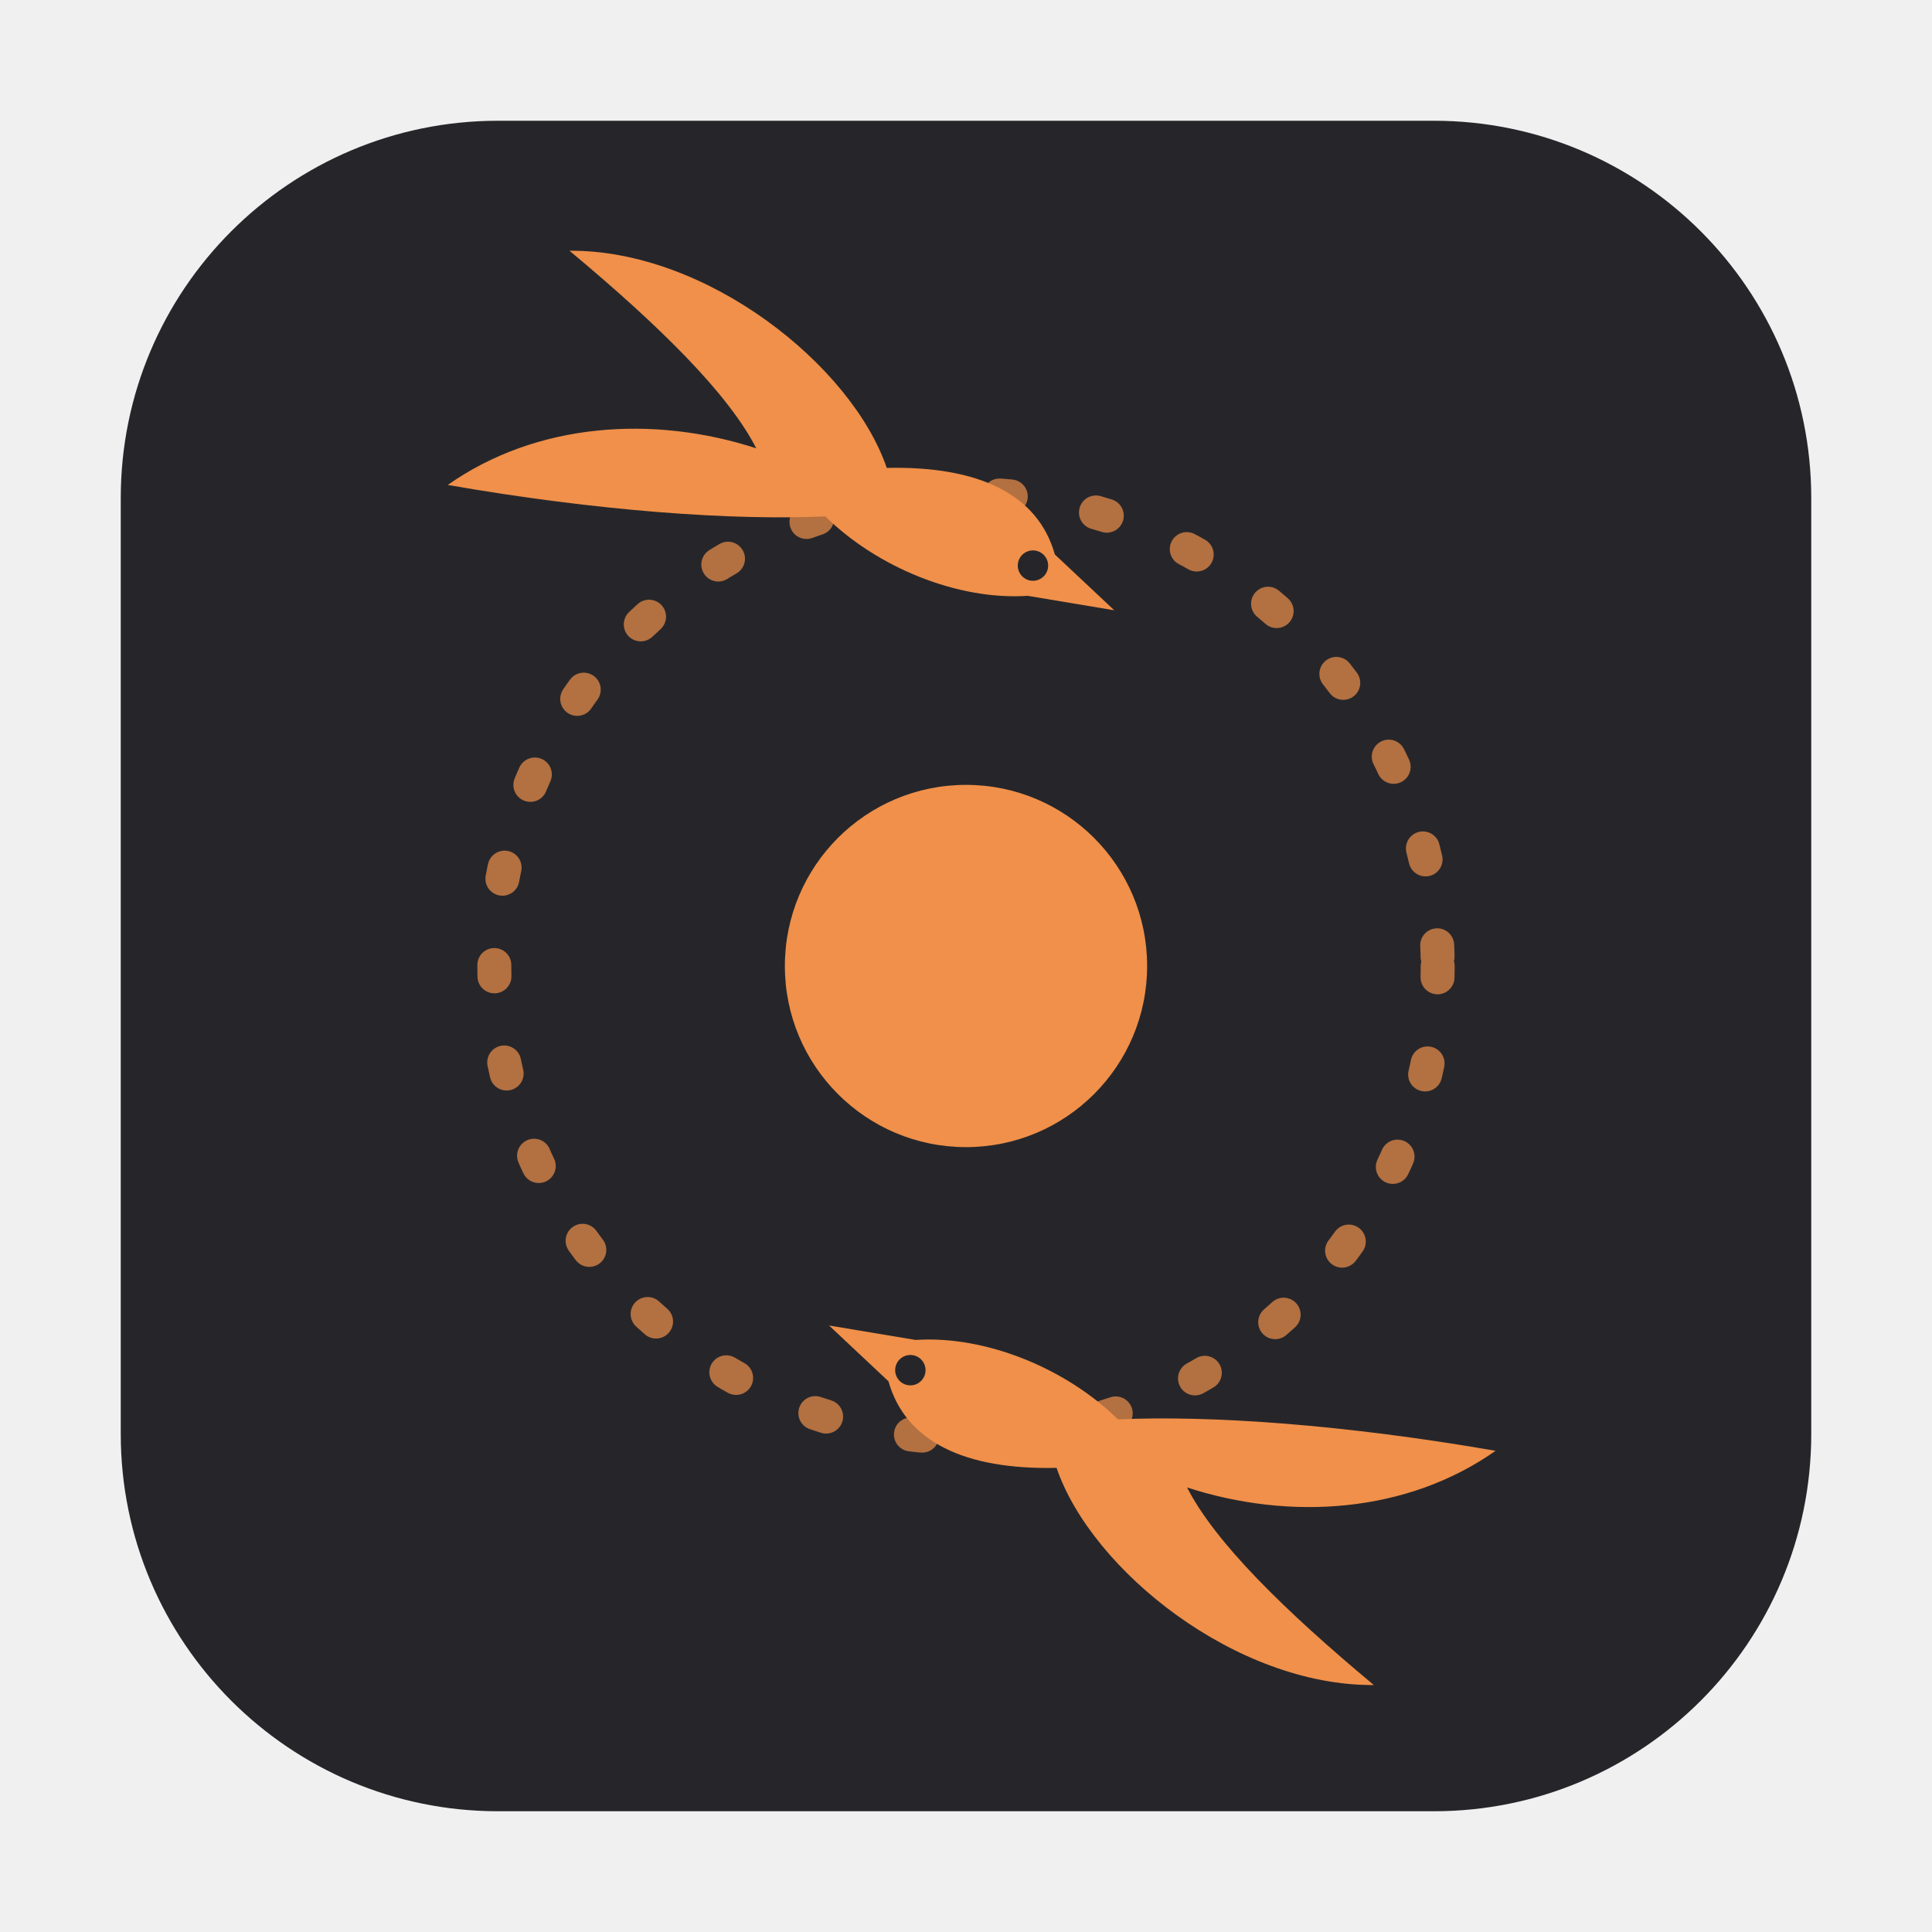
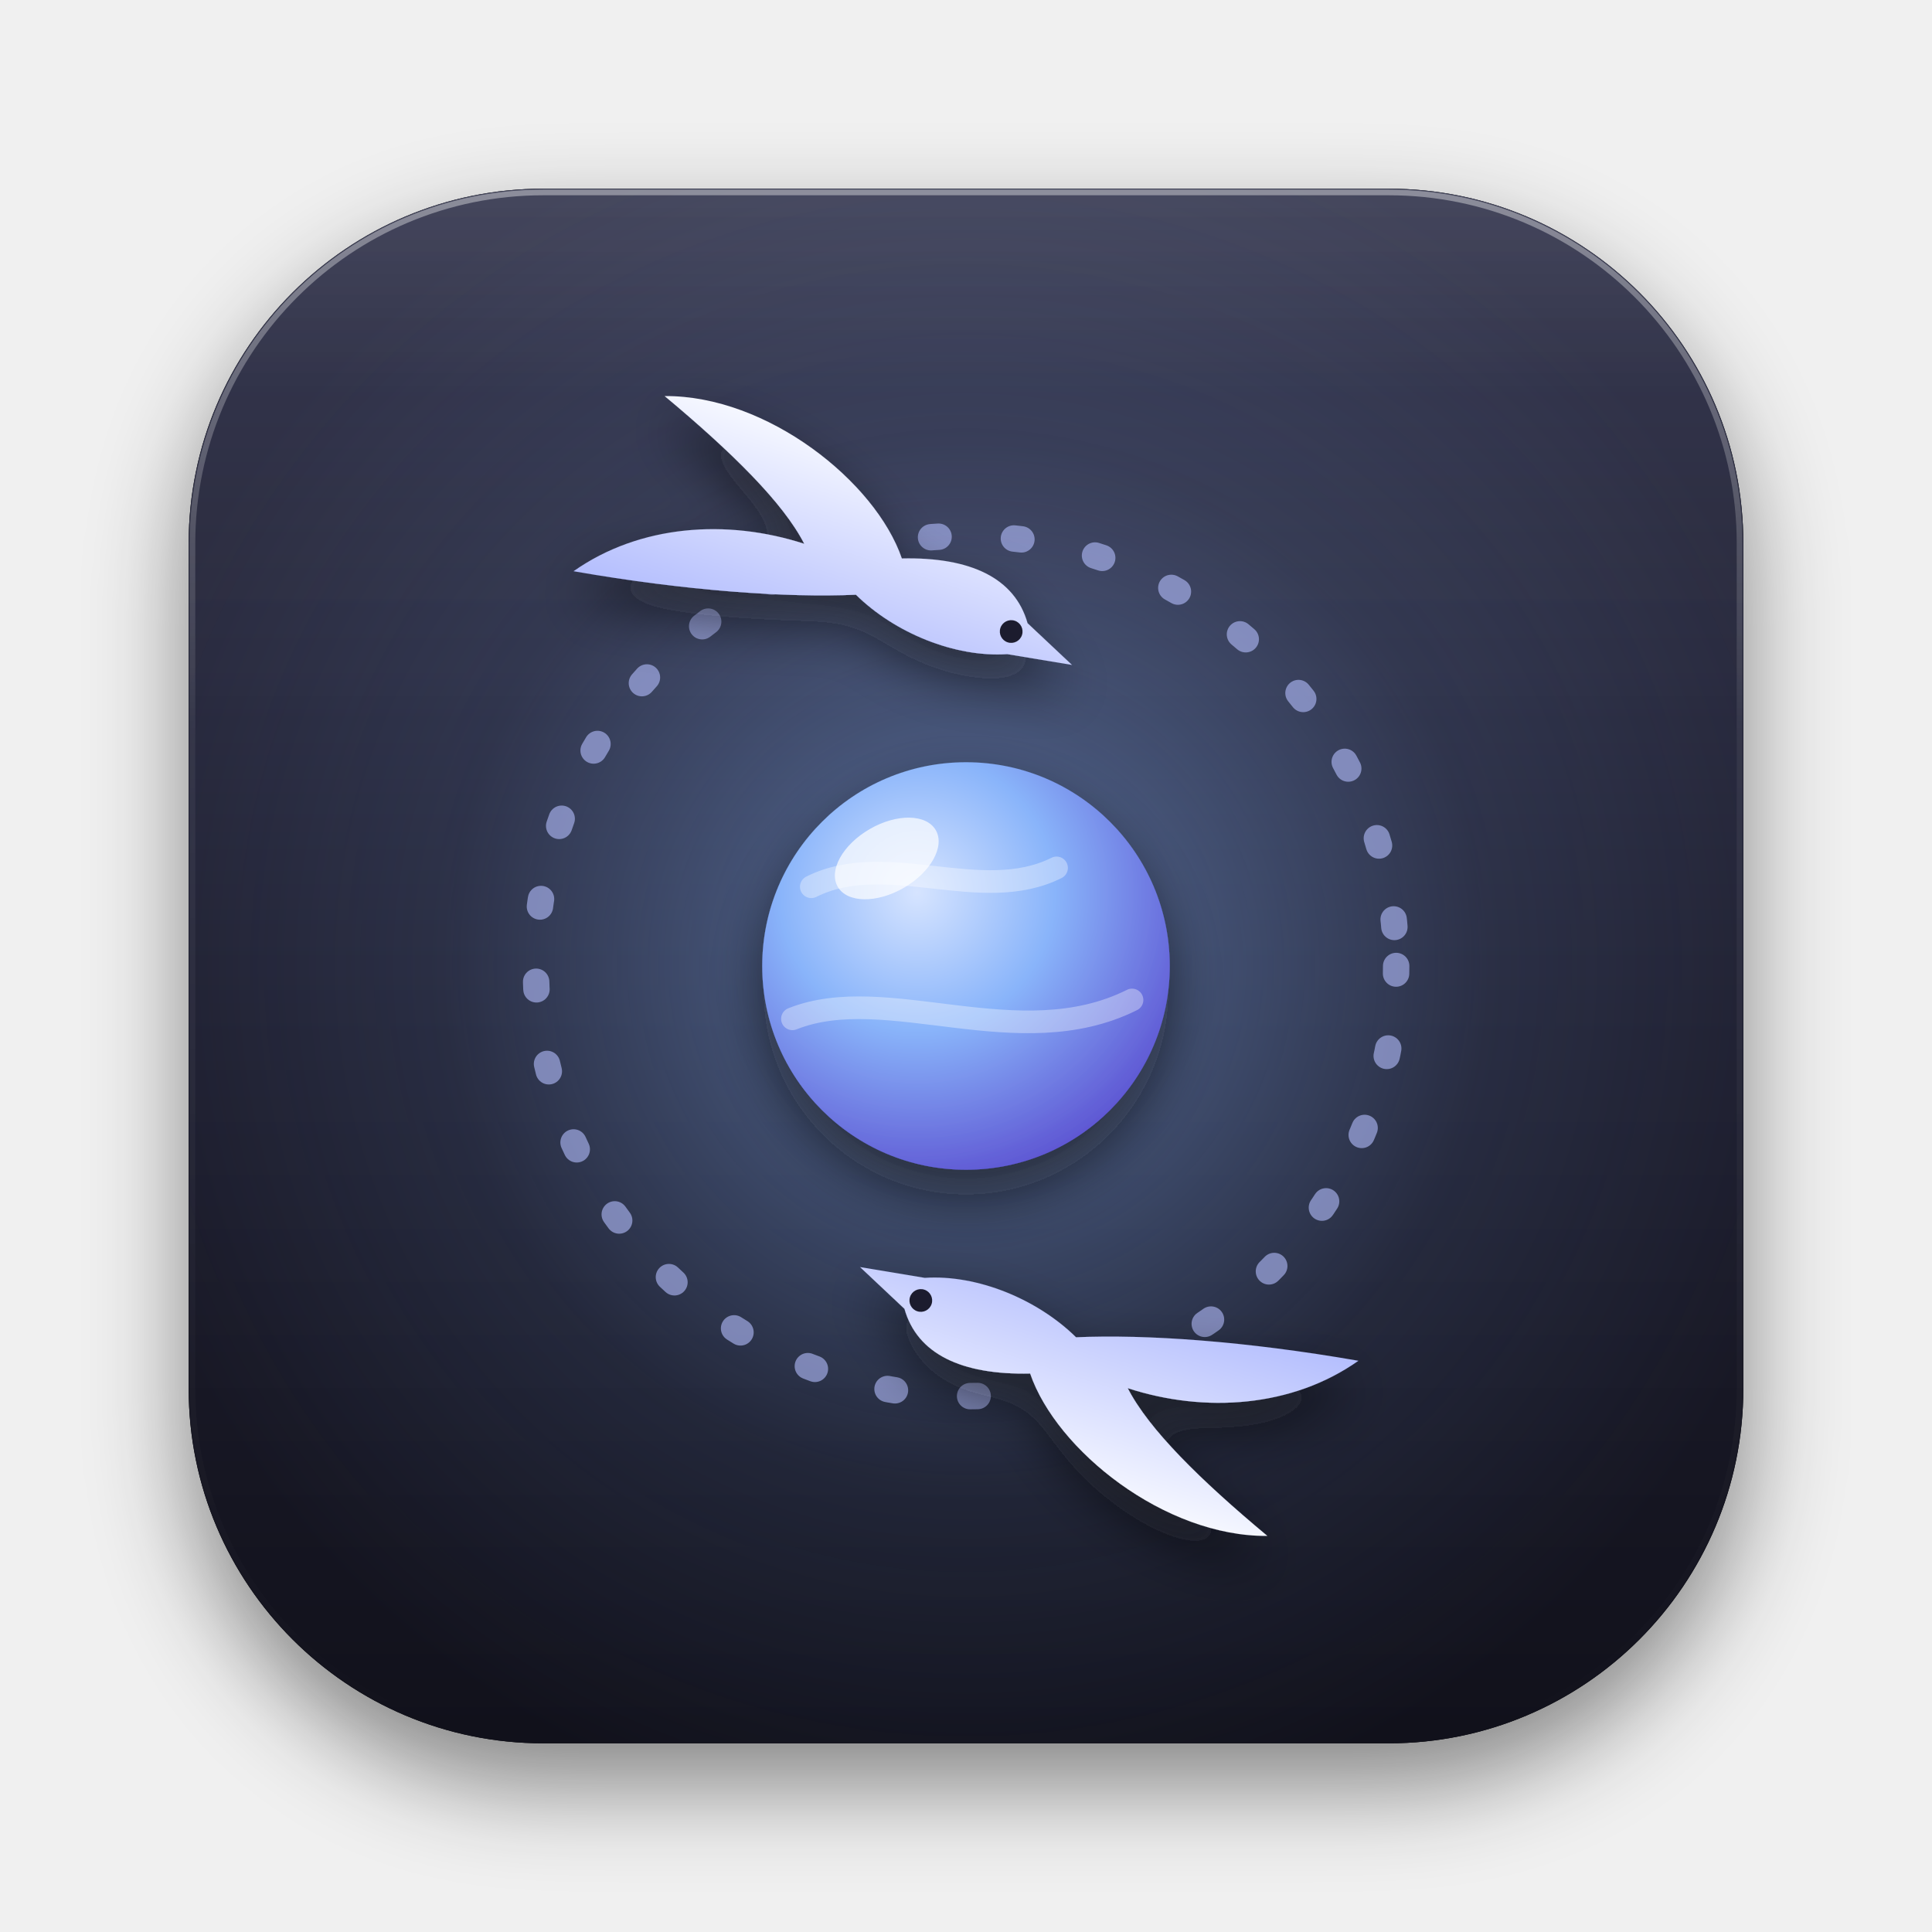
- <svg xmlns="http://www.w3.org/2000/svg" viewBox="0 0 1024 1024">
-   <rect x="64" y="64" width="896" height="896" rx="200" fill="#26262a" />
-   <circle cx="512" cy="512" r="96" fill="#f0904a" />
-   <circle cx="512" cy="512" r="250" fill="none" stroke="#f0904a" stroke-width="18" stroke-dasharray="6 46" stroke-linecap="round" opacity="0.7" />
+ <svg xmlns="http://www.w3.org/2000/svg" viewBox="0 0 1024 1024" width="1024" height="1024">
  <defs>
-     <g id="raven" fill="#f0904a">
-       <path d="M0,0 C-30,-40 -110,-70 -170,-50 C-120,-30 -80,-10 -60,10 C-110,10 -160,30 -190,70 C-120,60 -60,45 -20,30 C10,45 50,48 80,36 L120,30 L86,14 C70,-10 40,-14 0,0 Z" />
-       <circle cx="78" cy="22" r="7" fill="#26262a" />
+     <linearGradient id="tile" x1="0" y1="0" x2="0" y2="1">
+       <stop offset="0" stop-color="#34364e" />
+       <stop offset="0.55" stop-color="#1e1e2e" />
+       <stop offset="1" stop-color="#11111b" />
+     </linearGradient>
+     <radialGradient id="glow" cx="0.5" cy="0.5" r="0.5">
+       <stop offset="0" stop-color="#89b4fa" stop-opacity="0.5" />
+       <stop offset="0.6" stop-color="#89b4fa" stop-opacity="0.1" />
+       <stop offset="1" stop-color="#89b4fa" stop-opacity="0" />
+     </radialGradient>
+     <linearGradient id="rim" x1="0" y1="0" x2="0" y2="1">
+       <stop offset="0" stop-color="#ffffff" stop-opacity="0.38" />
+       <stop offset="0.35" stop-color="#ffffff" stop-opacity="0.06" />
+       <stop offset="1" stop-color="#ffffff" stop-opacity="0.0" />
+     </linearGradient>
+     <linearGradient id="paper" x1="0" y1="0" x2="0" y2="1">
+       <stop offset="0" stop-color="#f5f7ff" />
+       <stop offset="1" stop-color="#b4befe" />
+     </linearGradient>
+     <linearGradient id="iris" x1="0.15" y1="0" x2="0.85" y2="1">
+       <stop offset="0" stop-color="#b4d0ff" />
+       <stop offset="0.45" stop-color="#89b4fa" />
+       <stop offset="1" stop-color="#7c6df0" />
+     </linearGradient>
+     <filter id="shadow" x="-20%" y="-20%" width="140%" height="150%">
+       <feDropShadow dx="0" dy="22" stdDeviation="26" flood-color="#000" flood-opacity="0.45" />
+     </filter>
+     <filter id="soft" x="-30%" y="-30%" width="160%" height="170%">
+       <feDropShadow dx="0" dy="14" stdDeviation="14" flood-color="#0b0b13" flood-opacity="0.55" />
+     </filter>
+     <clipPath id="tileclip">
+       <rect x="100" y="100" width="824" height="824" rx="188" />
+     </clipPath>
+     <radialGradient id="world" cx="0.38" cy="0.32" r="0.75">
+       <stop offset="0" stop-color="#d6e4ff" />
+       <stop offset="0.45" stop-color="#89b4fa" />
+       <stop offset="1" stop-color="#5b4fd0" />
+     </radialGradient>
+     <g id="raven">
+       <path d="M0,0 C-30,-40 -110,-70 -170,-50 C-120,-30 -80,-10 -60,10 C-110,10 -160,30 -190,70 C-120,60 -60,45 -20,30 C10,45 50,48 80,36 L120,30 L86,14 C70,-10 40,-14 0,0 Z" fill="url(#paper)" />
+       <circle cx="78" cy="22" r="7" fill="#1e1e2e" />
    </g>
  </defs>
-   <use href="#raven" transform="translate(470 248) rotate(18) scale(1.15)" />
-   <use href="#raven" transform="translate(560 778) rotate(198) scale(1.15)" />
+   <rect x="100" y="100" width="824" height="824" rx="188" fill="#000" filter="url(#shadow)" />
+   <rect x="100" y="100" width="824" height="824" rx="188" fill="url(#tile)" />
+   <g clip-path="url(#tileclip)">
+     <circle cx="512" cy="512" r="470" fill="url(#glow)" />
+     <rect x="100" y="100" width="824" height="300" fill="url(#rim)" opacity="0.22" />
+   </g>
+   <rect x="102" y="102" width="820" height="820" rx="186" fill="none" stroke="url(#rim)" stroke-width="3" />
+   <circle cx="512" cy="512" r="228" fill="none" stroke="#b4befe" stroke-width="14" stroke-dasharray="4 40" stroke-linecap="round" opacity="0.6" />
+   <g filter="url(#soft)">
+     <circle cx="512" cy="512" r="108" fill="url(#world)" />
+   </g>
+   <path d="M430 470 C470 450 520 480 560 460 M420 540 C470 520 540 560 600 530" fill="none" stroke="#ffffff" stroke-opacity="0.35" stroke-width="12" stroke-linecap="round" />
+   <ellipse cx="470" cy="455" rx="30" ry="18" fill="#ffffff" fill-opacity="0.7" transform="rotate(-30 470 455)" />
+   <g filter="url(#soft)">
+     <use href="#raven" transform="translate(478 296) rotate(18) scale(0.86)" />
+     <use href="#raven" transform="translate(546 728) rotate(198) scale(0.86)" />
+   </g>
</svg>
